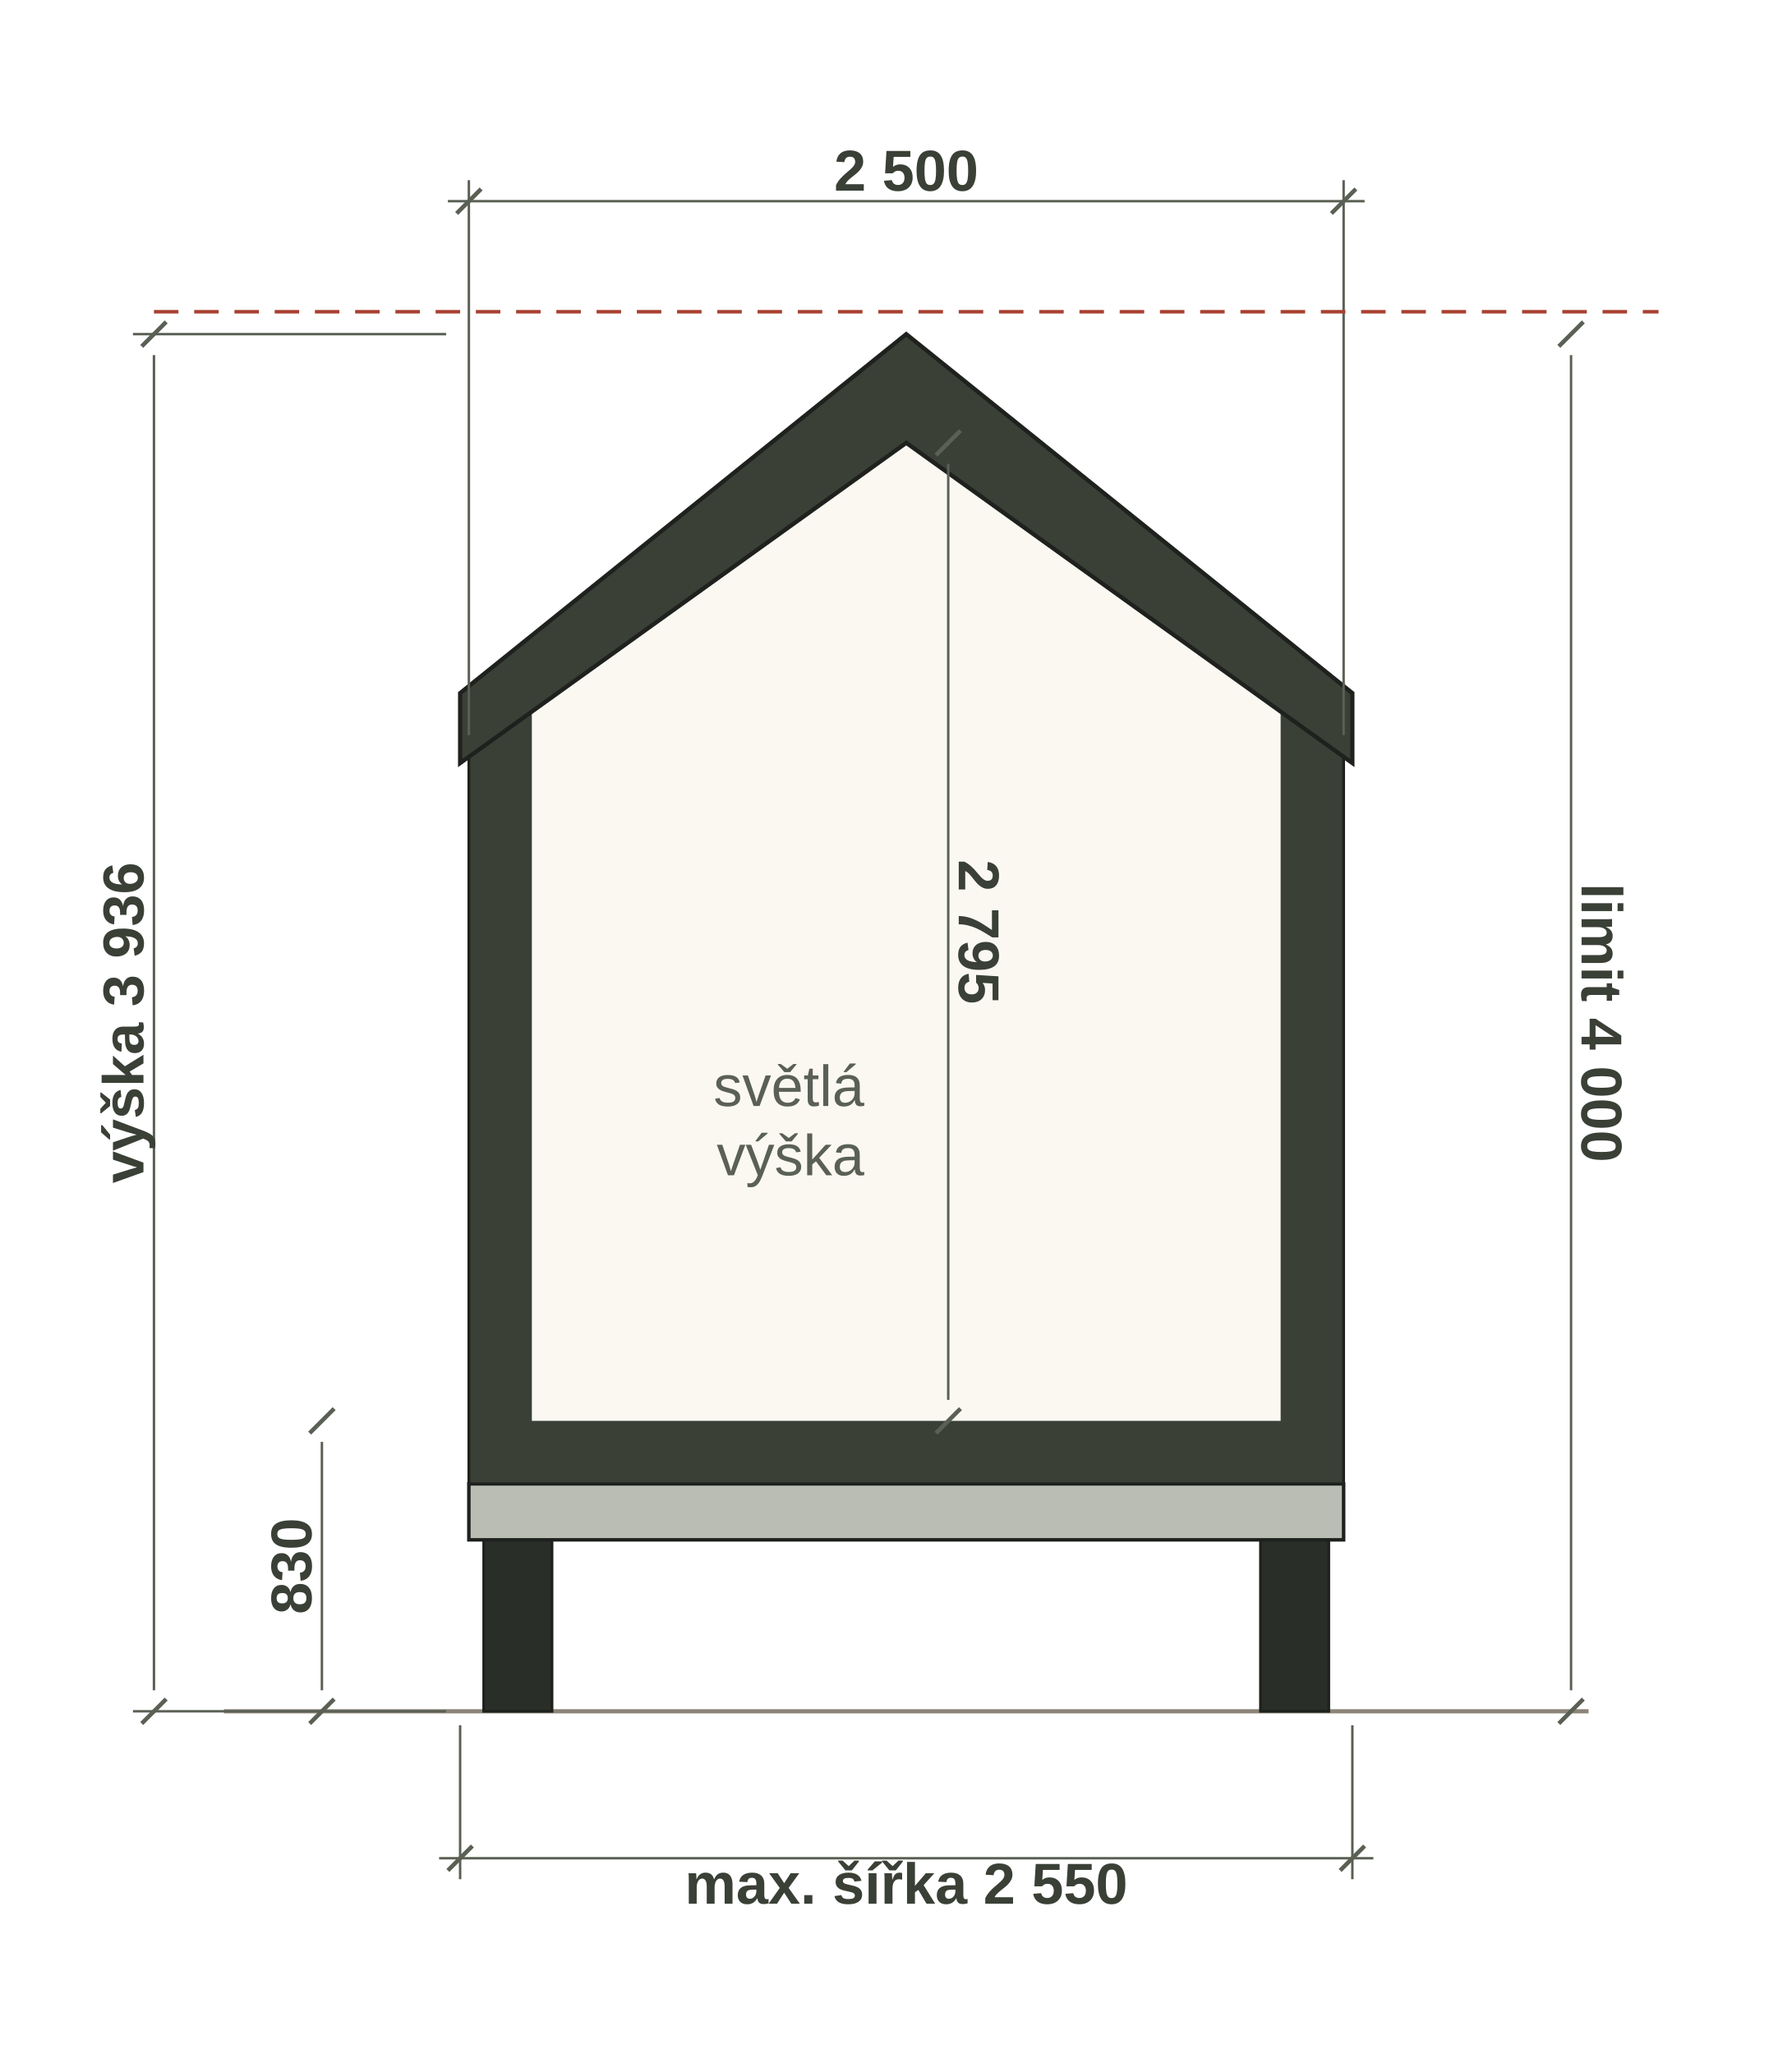
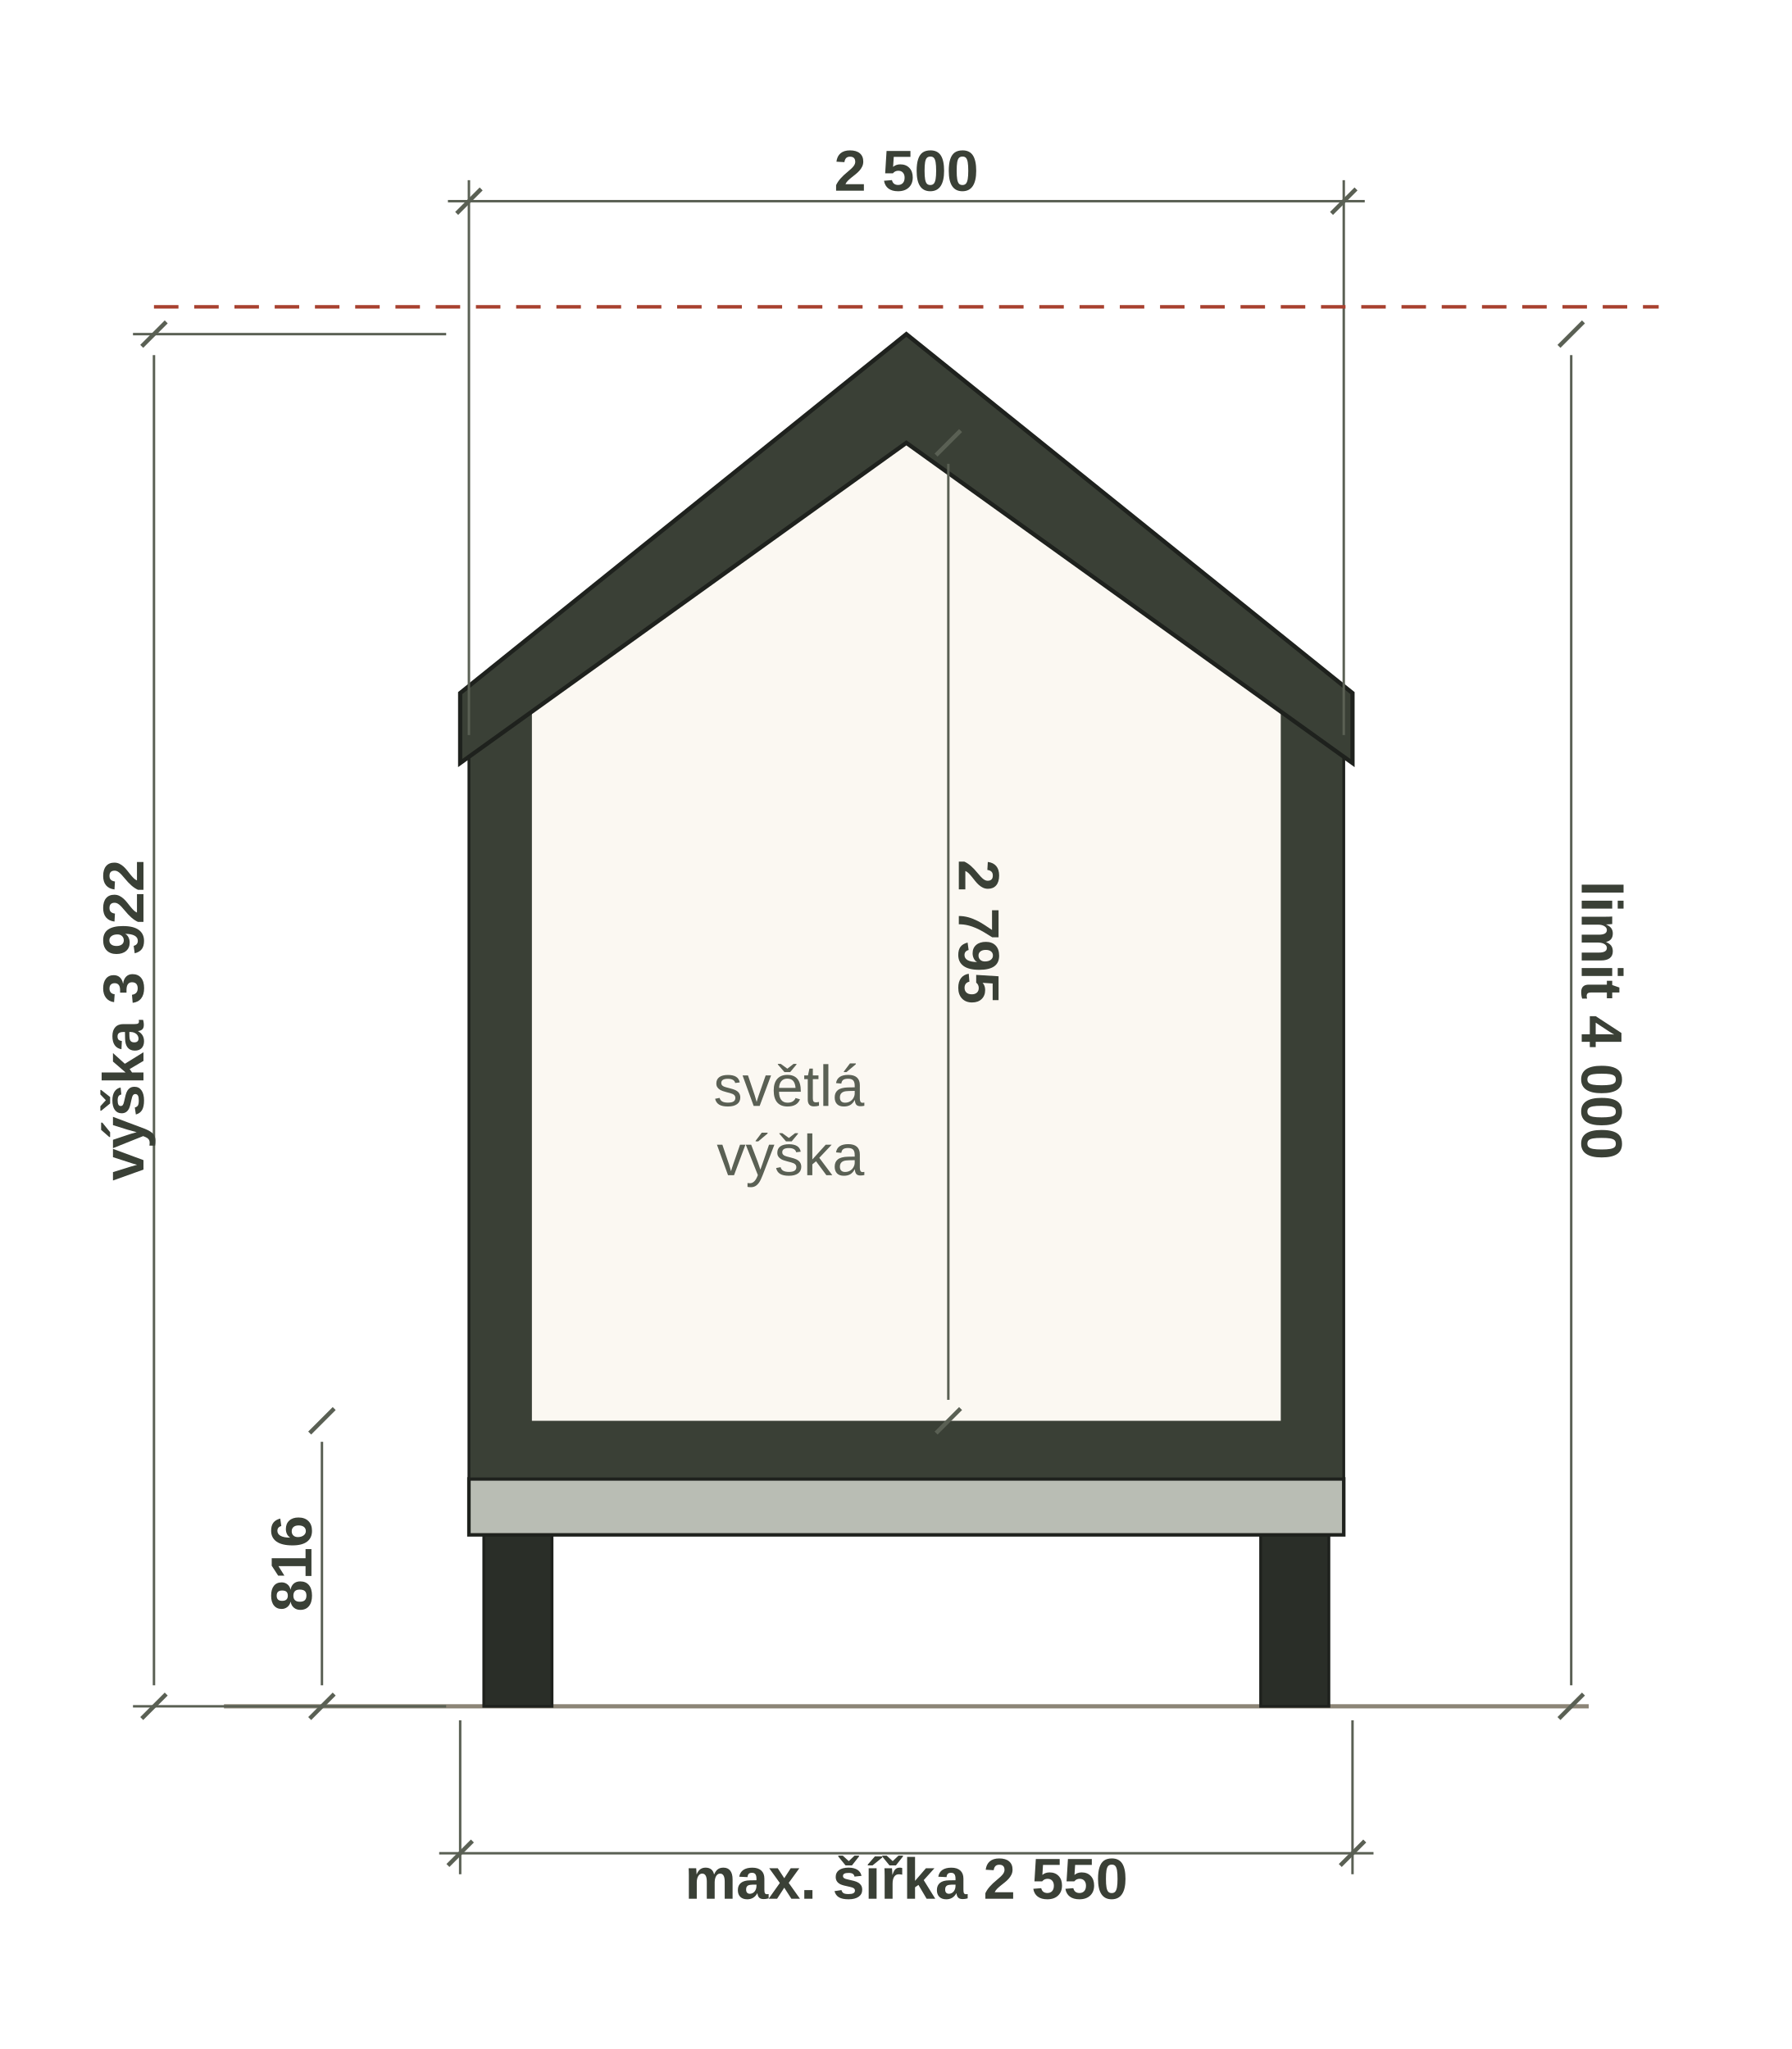
- <svg xmlns="http://www.w3.org/2000/svg" viewBox="-1340 -4891 5120 5870.5" class="dwg" style="background:#FBF8F2" role="img" aria-label="">
+ <svg xmlns="http://www.w3.org/2000/svg" viewBox="-1340 -4877 5120 5856.5" class="dwg" style="background:#FBF8F2" role="img" aria-label="">
  <style>
.ln{fill:none;stroke:#1E211D;stroke-width:22;stroke-linejoin:round}.thin{fill:none;stroke:#1E211D;stroke-width:9}
.wall{fill:#3A4036;stroke:#1E211D;stroke-width:8}.body{fill:#E9DCC6;stroke:#1E211D;stroke-width:18}
.roof{fill:#3A4036;stroke:#1E211D;stroke-width:12}.steel{fill:#B9BDB4;stroke:#1E211D;stroke-width:10}
.wheel{fill:#2A2E28;stroke:#1E211D;stroke-width:8}.glass{fill:#CFE0E6;stroke:#1E211D;stroke-width:9}
.fur{fill:#F6F1E8;stroke:#8C8577;stroke-width:8}.room{fill:#FBF8F2}
.dim,.tick{fill:none;stroke:#5A6054;stroke-width:7}.tick{stroke-width:12}.grd{fill:none;stroke:#8C8577;stroke-width:12}
.hl{fill:none;stroke:#A8402F;stroke-width:10;stroke-dasharray:70 45}
text{font-family:Manrope,Arial,sans-serif;fill:#1E211D}.td{fill:#3A4036;font-weight:600}.tl{font-weight:700}
.tm{fill:#5A6054}.tr{fill:#A8402F;font-weight:700}
</style>
  <line class="grd" x1="-700" y1="0" x2="3200" y2="0" />
  <rect class="wheel" x="42.5" y="-525" width="195" height="525" />
  <rect class="wheel" x="2262.5" y="-525" width="195" height="525" />
  <rect class="steel" x="0" y="-650" width="2500" height="160" />
-   <polygon class="wall" points="0,-650 2500,-650 2500,-2750 1250,-3625.3 0,-2750" />
-   <polygon class="room" points="180,-830 2320,-830 2320,-2876 1250,-3625.3 180,-2876" />
-   <polygon class="roof" points="-25,-2710 1250,-3625.3 2525,-2710 2525,-2910 1250,-3936 -25,-2910" />
+   <polygon class="wall" points="0,-650 2500,-650 2500,-2736 1250,-3611.3 0,-2736" />
+   <polygon class="room" points="180,-816 2320,-816 2320,-2862 1250,-3611.3 180,-2862" />
+   <polygon class="roof" points="-25,-2696 1250,-3611.3 2525,-2696 2525,-2896 1250,-3922 -25,-2896" />
  <line class="dim" x1="-25" y1="40" x2="-25" y2="480" />
  <line class="dim" x1="2525" y1="40" x2="2525" y2="480" />
  <line class="dim" x1="-85" y1="420" x2="2585" y2="420" />
  <line class="tick" x1="-60" y1="455" x2="10" y2="385" />
  <line class="tick" x1="2490" y1="455" x2="2560" y2="385" />
  <text class="td" x="1250" y="550" font-size="165" text-anchor="middle">max. šířka 2 550</text>
-   <line class="dim" x1="0" y1="-2790" x2="0" y2="-4376" />
-   <line class="dim" x1="2500" y1="-2790" x2="2500" y2="-4376" />
-   <line class="dim" x1="-60" y1="-4316" x2="2560" y2="-4316" />
-   <line class="tick" x1="-35" y1="-4281" x2="35" y2="-4351" />
-   <line class="tick" x1="2465" y1="-4281" x2="2535" y2="-4351" />
-   <text class="td" x="1250" y="-4346" font-size="165" text-anchor="middle">2 500</text>
-   <line class="dim" x1="1370" y1="-890" x2="1370" y2="-3565.3" />
-   <line class="tick" x1="1335" y1="-795" x2="1405" y2="-865" />
-   <line class="tick" x1="1335" y1="-3590.3" x2="1405" y2="-3660.3" />
-   <text class="td" x="1400" y="-2227.6" font-size="165" text-anchor="middle" transform="rotate(90 1400 -2227.6)">2 795</text>
-   <text class="tm" x="1130" y="-1730" font-size="165" text-anchor="end">světlá</text>
-   <text class="tm" x="1130" y="-1532" font-size="165" text-anchor="end">výška</text>
+   <line class="dim" x1="0" y1="-2776" x2="0" y2="-4362" />
+   <line class="dim" x1="2500" y1="-2776" x2="2500" y2="-4362" />
+   <line class="dim" x1="-60" y1="-4302" x2="2560" y2="-4302" />
+   <line class="tick" x1="-35" y1="-4267" x2="35" y2="-4337" />
+   <line class="tick" x1="2465" y1="-4267" x2="2535" y2="-4337" />
+   <text class="td" x="1250" y="-4332" font-size="165" text-anchor="middle">2 500</text>
+   <line class="dim" x1="1370" y1="-876" x2="1370" y2="-3551.3" />
+   <line class="tick" x1="1335" y1="-781" x2="1405" y2="-851" />
+   <line class="tick" x1="1335" y1="-3576.3" x2="1405" y2="-3646.3" />
+   <text class="td" x="1400" y="-2213.6" font-size="165" text-anchor="middle" transform="rotate(90 1400 -2213.6)">2 795</text>
+   <text class="tm" x="1130" y="-1716" font-size="165" text-anchor="end">světlá</text>
+   <text class="tm" x="1130" y="-1518" font-size="165" text-anchor="end">výška</text>
  <line class="dim" x1="-65" y1="0" x2="-960" y2="0" />
-   <line class="dim" x1="-65" y1="-3936" x2="-960" y2="-3936" />
-   <line class="dim" x1="-900" y1="-60" x2="-900" y2="-3876" />
+   <line class="dim" x1="-65" y1="-3922" x2="-960" y2="-3922" />
+   <line class="dim" x1="-900" y1="-60" x2="-900" y2="-3862" />
  <line class="tick" x1="-935" y1="35" x2="-865" y2="-35" />
-   <line class="tick" x1="-935" y1="-3901" x2="-865" y2="-3971" />
-   <text class="td" x="-930" y="-1968" font-size="165" text-anchor="middle" transform="rotate(-90 -930 -1968)">výška 3 936</text>
-   <line class="dim" x1="-420" y1="-60" x2="-420" y2="-770" />
+   <line class="tick" x1="-935" y1="-3887" x2="-865" y2="-3957" />
+   <text class="td" x="-930" y="-1961" font-size="165" text-anchor="middle" transform="rotate(-90 -930 -1961)">výška 3 922</text>
+   <line class="dim" x1="-420" y1="-60" x2="-420" y2="-756" />
  <line class="tick" x1="-455" y1="35" x2="-385" y2="-35" />
-   <line class="tick" x1="-455" y1="-795" x2="-385" y2="-865" />
-   <text class="td" x="-450" y="-415" font-size="165" text-anchor="middle" transform="rotate(-90 -450 -415)">830</text>
-   <line class="dim" x1="3150" y1="-60" x2="3150" y2="-3876" />
+   <line class="tick" x1="-455" y1="-781" x2="-385" y2="-851" />
+   <text class="td" x="-450" y="-408" font-size="165" text-anchor="middle" transform="rotate(-90 -450 -408)">816</text>
+   <line class="dim" x1="3150" y1="-60" x2="3150" y2="-3862" />
  <line class="tick" x1="3115" y1="35" x2="3185" y2="-35" />
-   <line class="tick" x1="3115" y1="-3901" x2="3185" y2="-3971" />
-   <text class="td" x="3180" y="-1968" font-size="165" text-anchor="middle" transform="rotate(90 3180 -1968)">limit 4 000</text>
+   <line class="tick" x1="3115" y1="-3887" x2="3185" y2="-3957" />
+   <text class="td" x="3180" y="-1961" font-size="165" text-anchor="middle" transform="rotate(90 3180 -1961)">limit 4 000</text>
  <line class="hl" x1="-900" y1="-4000" x2="3400" y2="-4000" />
</svg>
